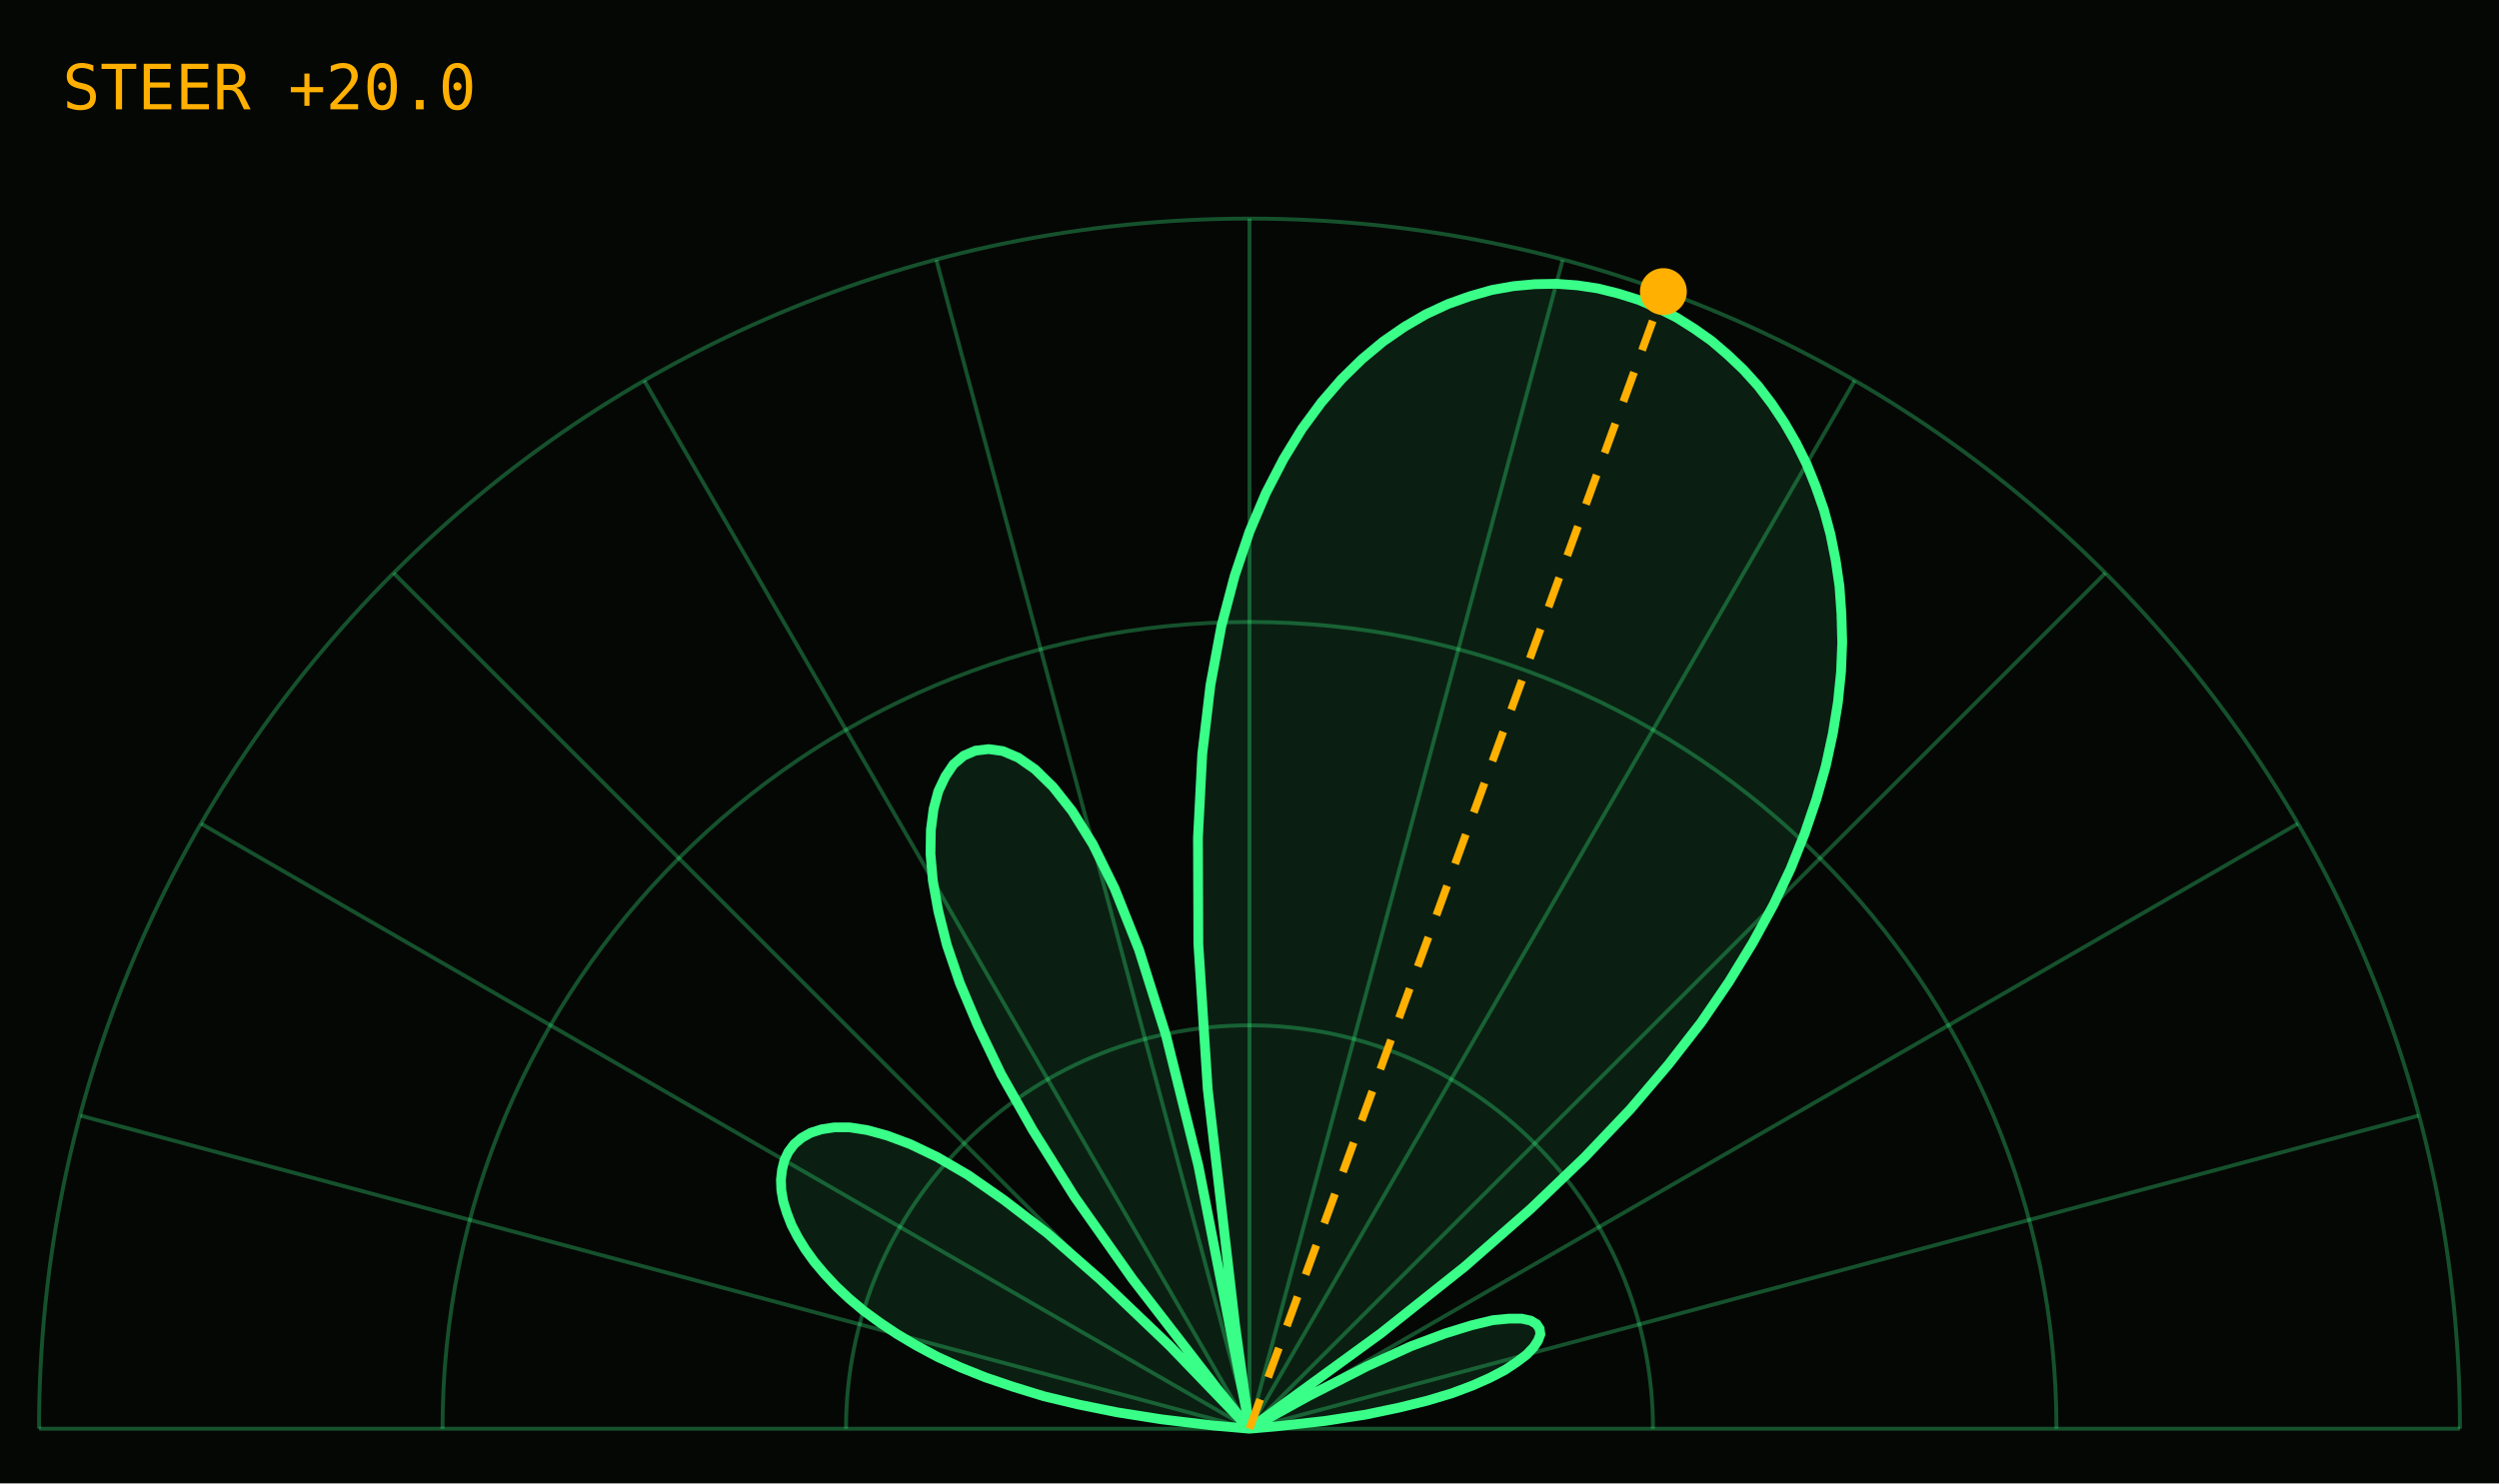
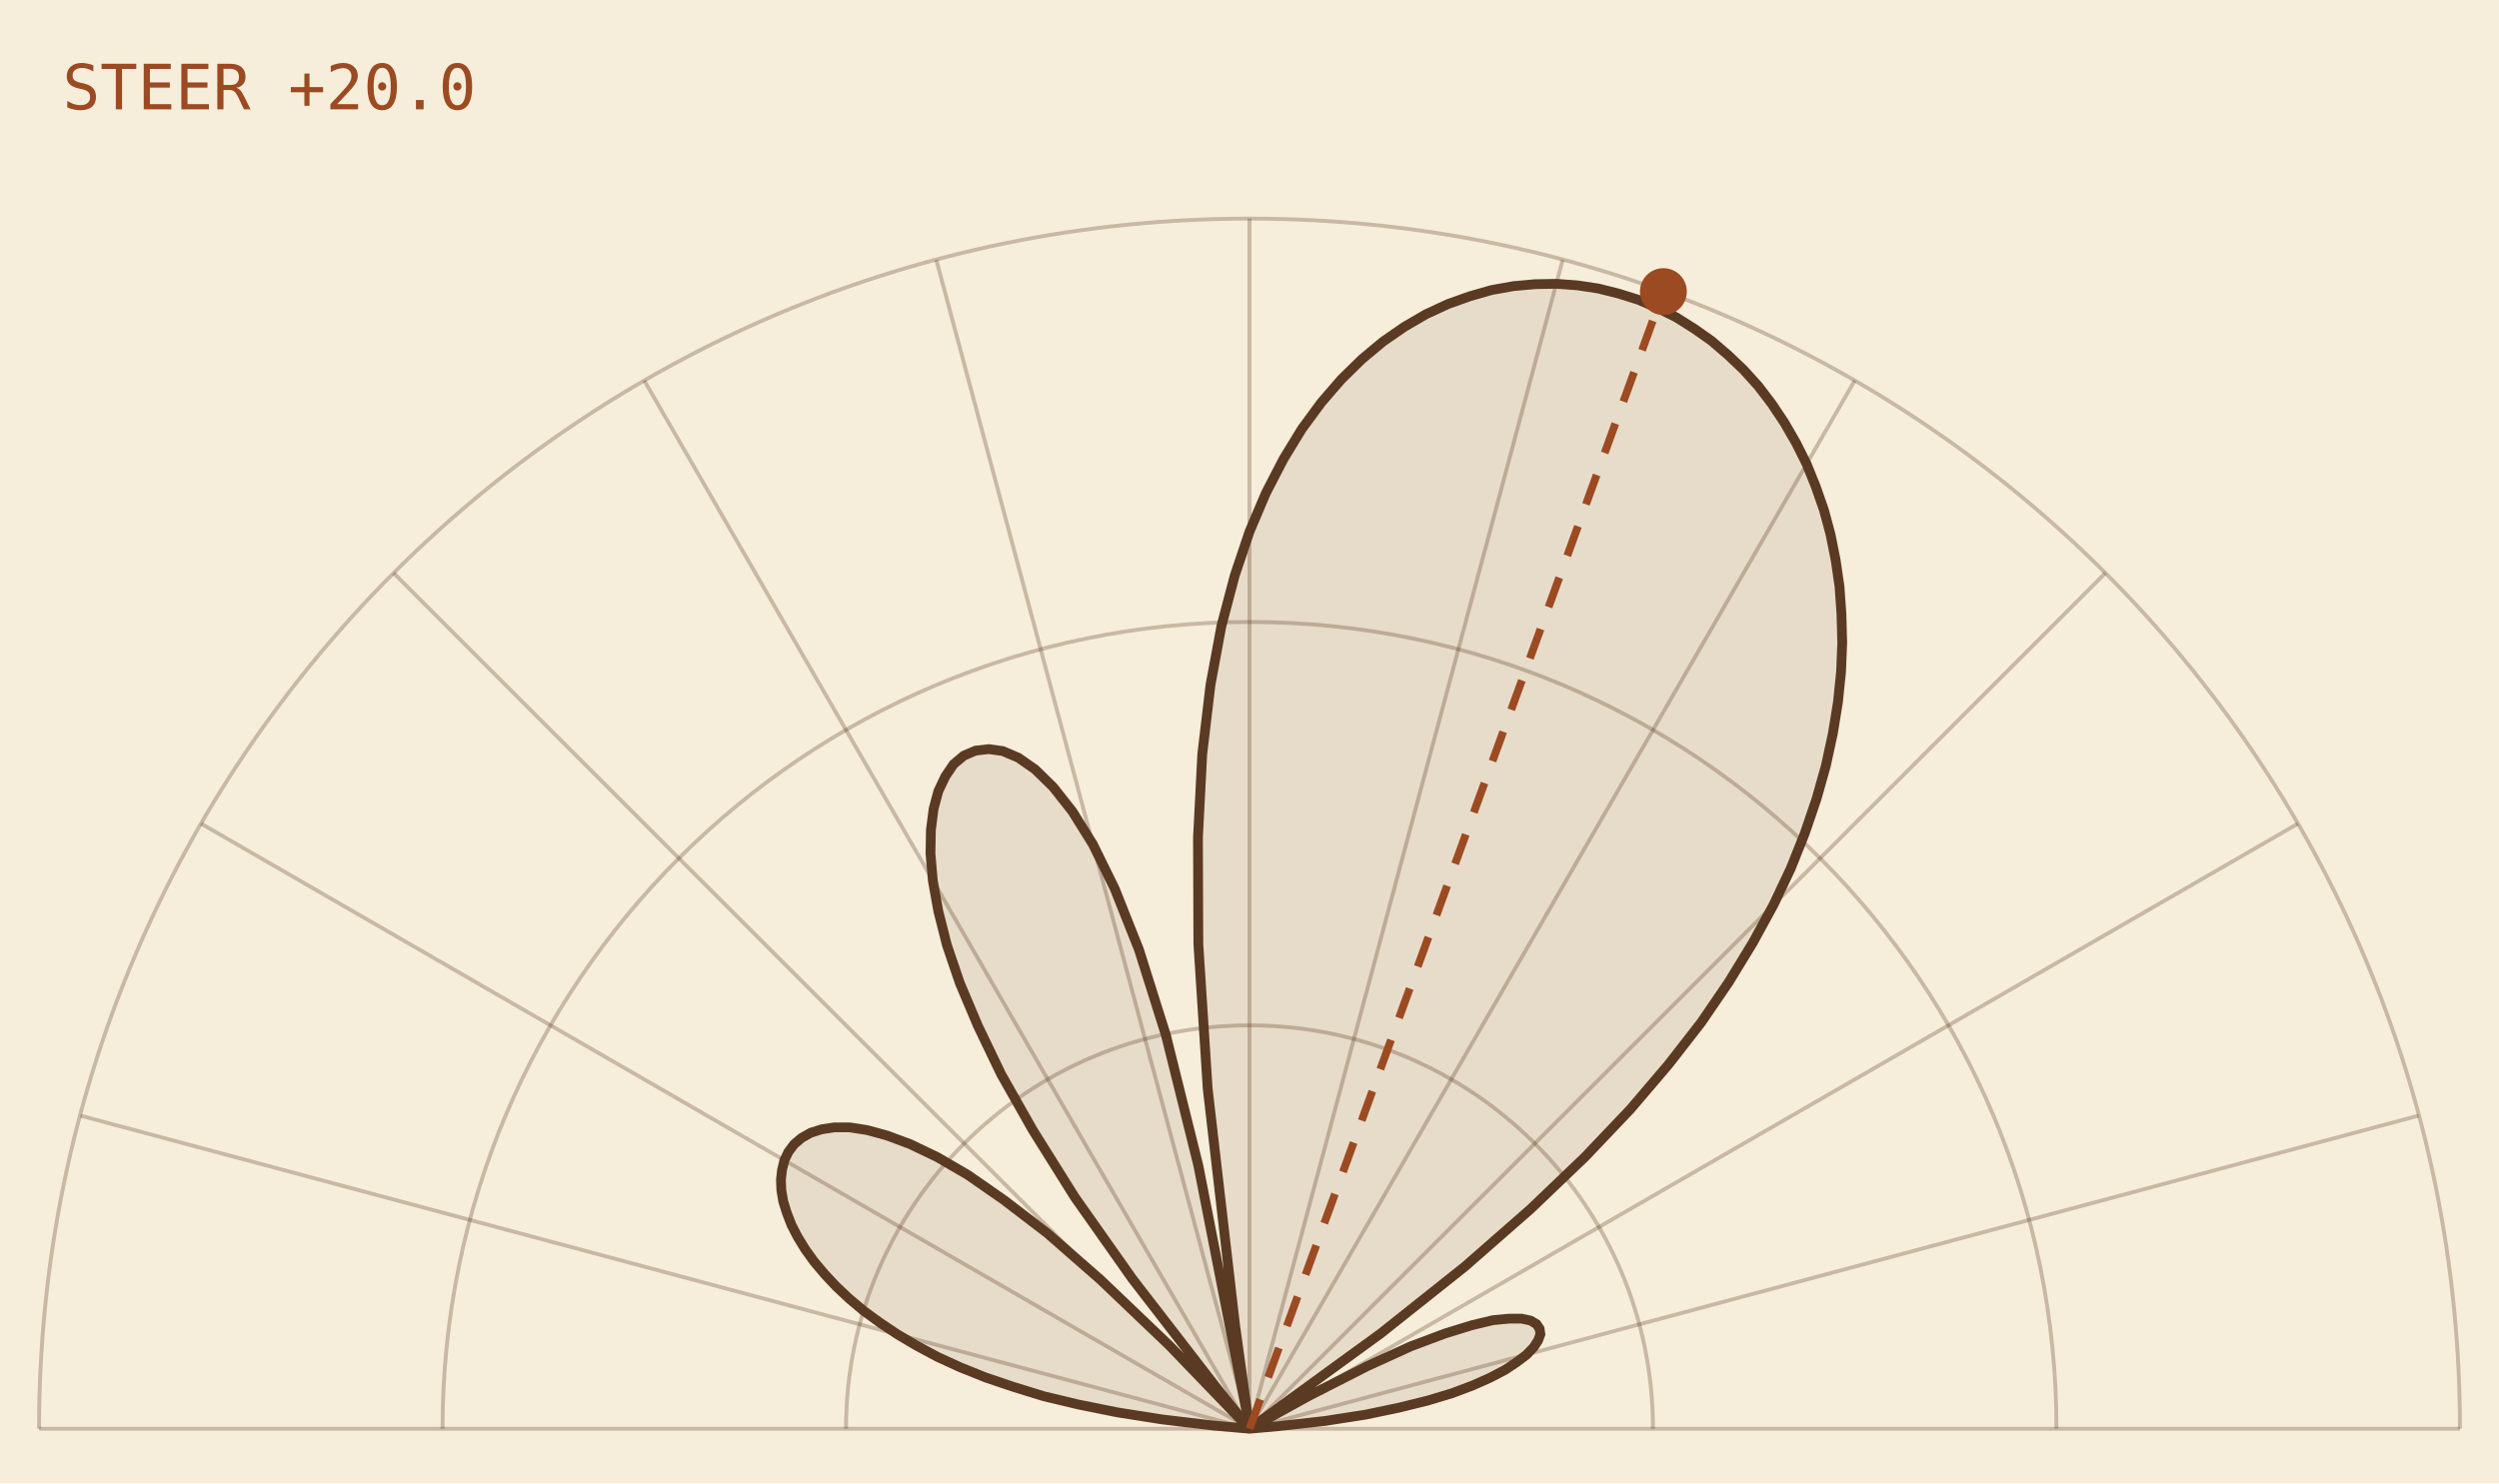
<svg xmlns="http://www.w3.org/2000/svg" viewBox="0 0 640 380" width="640" height="380">
-   <rect width="640" height="380" fill="#050705" />
-   <g fill="none" stroke="#39FF88" stroke-opacity=".3">
+   <rect width="640" height="380" fill="#F6EEDB" />
+   <g fill="none" stroke="#5A3A22" stroke-opacity=".3">
    <path d="M10 366A310 310 0 0 1 630 366" />
    <path d="M113.333 366A206.667 206.667 0 0 1 526.667 366" />
    <path d="M216.667 366A103.333 103.333 0 0 1 423.333 366" />
    <path d="M319.5 366A0.5 0.5 0 0 1 320.5 366" />
    <path d="M320 366L10.0 366.0" />
    <path d="M320 366L20.6 285.8" />
    <path d="M320 366L51.5 211.0" />
    <path d="M320 366L100.8 146.8" />
    <path d="M320 366L165.0 97.5" />
    <path d="M320 366L239.8 66.6" />
    <path d="M320 366L320.0 56.0" />
    <path d="M320 366L400.2 66.6" />
    <path d="M320 366L475.0 97.5" />
    <path d="M320 366L539.2 146.8" />
    <path d="M320 366L588.5 211.0" />
    <path d="M320 366L619.4 285.8" />
    <path d="M320 366L630.0 366.0" />
  </g>
-   <path d="M320.0 366.0L320.0 366.0L320.0 366.0L320.0 366.0L320.0 366.0L310.9 365.2L297.5 363.6L286.1 361.8L276.2 359.8L267.4 357.7L259.6 355.3L252.5 352.9L246.0 350.3L240.1 347.6L234.7 344.7L229.8 341.8L225.3 338.8L221.2 335.8L217.5 332.7L214.1 329.5L211.2 326.4L208.5 323.2L206.2 320.0L204.3 316.9L202.7 313.8L201.5 310.7L200.6 307.8L200.1 304.9L200.0 302.2L200.3 299.6L200.9 297.2L201.9 295.1L203.4 293.1L205.3 291.5L207.6 290.2L210.4 289.3L213.7 288.8L217.6 288.8L222.1 289.5L227.2 290.9L233.1 293.1L240.0 296.4L247.9 301.0L257.1 307.4L268.2 315.9L281.8 327.8L299.5 344.7L320.0 366.0L320.0 366.0L320.0 366.0L320.0 366.0L311.7 355.7L290.0 327.6L275.2 306.6L264.5 289.5L256.4 275.2L250.4 262.7L245.8 251.8L242.5 242.1L240.3 233.4L238.9 225.6L238.3 218.7L238.4 212.6L239.1 207.2L240.3 202.7L242.1 198.9L244.2 195.8L246.8 193.6L249.8 192.3L253.2 191.9L256.8 192.4L260.8 194.1L265.1 197.1L269.7 201.6L274.6 207.8L279.9 216.3L285.5 227.7L291.7 243.3L298.6 265.2L306.9 298.6L319.1 360.9L320.0 366.0L316.3 339.4L309.3 279.0L306.9 241.8L306.8 214.6L307.9 193.2L310.0 175.5L312.8 160.4L316.2 147.5L320.0 136.2L324.2 126.3L328.7 117.6L333.4 109.9L338.4 103.1L343.5 97.2L348.8 92.0L354.2 87.5L359.7 83.7L365.2 80.5L370.8 77.9L376.4 75.9L382.0 74.3L387.6 73.3L393.1 72.8L398.6 72.7L404.0 73.1L409.3 73.9L414.5 75.2L419.6 76.8L424.5 78.9L429.3 81.3L433.9 84.2L438.3 87.3L442.5 90.9L446.5 94.7L450.3 98.9L453.8 103.5L457.0 108.3L460.0 113.5L462.7 118.9L465.0 124.6L467.1 130.6L468.8 136.9L470.1 143.4L471.1 150.2L471.6 157.3L471.8 164.6L471.5 172.1L470.7 179.9L469.4 187.9L467.6 196.2L465.2 204.7L462.2 213.5L458.6 222.5L454.2 231.8L448.9 241.5L442.8 251.5L435.7 261.9L427.3 272.7L417.5 284.2L405.9 296.4L392.0 309.7L375.1 324.5L353.6 341.6L324.6 362.7L320.0 366.0L320.0 366.0L320.0 366.0L320.0 366.0L320.0 366.0L335.2 357.6L350.1 350.0L361.3 344.9L370.1 341.6L376.9 339.5L382.3 338.2L386.5 337.8L389.7 337.8L392.0 338.3L393.5 339.2L394.3 340.4L394.5 341.8L393.9 343.4L392.8 345.1L391.0 347.0L388.5 348.9L385.5 350.9L381.7 352.9L377.2 354.9L371.9 356.9L365.6 358.8L358.3 360.6L349.7 362.4L339.4 364.0L326.9 365.4L320.0 366.0L320.0 366.0L320.0 366.0L320.0 366.0L320.0 366.0Z" fill="#39FF88" fill-opacity=".1" stroke="#39FF88" stroke-width="2.5" />
-   <path d="M320 366L426.0 74.7" stroke="#FFB000" stroke-width="2" stroke-dasharray="8 6" />
-   <circle cx="426.0" cy="74.7" r="6" fill="#FFB000" />
-   <text x="16" y="28" font-family="ui-monospace,Menlo,monospace" font-size="16" fill="#FFB000">STEER +20.0</text>
+   <path d="M320.0 366.0L320.0 366.0L320.0 366.0L320.0 366.0L320.0 366.0L310.9 365.2L297.5 363.6L286.1 361.8L276.2 359.8L267.4 357.7L259.6 355.3L252.5 352.9L246.0 350.3L240.1 347.6L234.7 344.7L229.8 341.8L225.3 338.8L221.2 335.8L217.5 332.7L214.1 329.5L211.2 326.4L208.5 323.2L206.2 320.0L204.3 316.9L202.7 313.8L201.5 310.7L200.6 307.8L200.1 304.9L200.0 302.2L200.3 299.6L200.9 297.2L201.9 295.1L203.4 293.1L205.3 291.5L207.6 290.2L210.4 289.3L213.7 288.8L217.6 288.8L222.1 289.5L227.2 290.9L233.1 293.1L240.0 296.4L247.9 301.0L257.1 307.4L268.2 315.9L281.8 327.8L299.5 344.7L320.0 366.0L320.0 366.0L320.0 366.0L320.0 366.0L311.7 355.7L290.0 327.6L275.2 306.6L264.5 289.5L256.4 275.2L250.4 262.7L245.8 251.8L242.5 242.1L240.3 233.4L238.9 225.6L238.3 218.7L238.4 212.6L239.1 207.2L240.3 202.7L242.1 198.9L244.2 195.8L246.8 193.6L249.8 192.3L253.2 191.9L256.8 192.4L260.8 194.1L265.1 197.1L269.7 201.6L274.6 207.8L279.9 216.3L285.5 227.7L291.7 243.3L298.6 265.2L306.9 298.6L319.1 360.9L320.0 366.0L316.3 339.4L309.3 279.0L306.9 241.8L306.8 214.6L307.9 193.2L310.0 175.5L312.8 160.4L316.2 147.5L320.0 136.2L324.2 126.3L328.7 117.6L333.4 109.9L338.4 103.1L343.5 97.2L348.8 92.0L354.2 87.5L359.7 83.7L365.2 80.5L370.8 77.9L376.4 75.9L382.0 74.3L387.6 73.3L393.1 72.8L398.6 72.7L404.0 73.1L409.3 73.9L414.5 75.2L419.6 76.8L424.5 78.9L429.3 81.3L433.9 84.2L438.3 87.3L442.5 90.9L446.5 94.7L450.3 98.9L453.8 103.5L457.0 108.3L460.0 113.5L462.7 118.9L465.0 124.6L467.1 130.6L468.8 136.9L470.1 143.4L471.1 150.2L471.6 157.3L471.8 164.6L471.5 172.1L470.7 179.9L469.4 187.9L467.6 196.2L465.2 204.7L462.2 213.5L458.6 222.5L454.2 231.8L448.9 241.5L442.8 251.5L435.7 261.9L427.3 272.7L417.5 284.2L405.9 296.4L392.0 309.7L375.1 324.5L353.6 341.6L324.6 362.7L320.0 366.0L320.0 366.0L320.0 366.0L320.0 366.0L320.0 366.0L335.2 357.6L350.1 350.0L361.3 344.9L370.1 341.6L376.9 339.5L382.3 338.2L386.5 337.8L389.7 337.8L392.0 338.3L393.5 339.2L394.3 340.4L394.5 341.8L393.9 343.4L392.8 345.1L391.0 347.0L388.5 348.9L385.5 350.9L381.7 352.9L377.2 354.9L371.9 356.9L365.6 358.8L358.3 360.6L349.7 362.4L339.4 364.0L326.9 365.4L320.0 366.0L320.0 366.0L320.0 366.0L320.0 366.0L320.0 366.0Z" fill="#5A3A22" fill-opacity=".1" stroke="#5A3A22" stroke-width="2.5" />
+   <path d="M320 366L426.0 74.7" stroke="#9C4A22" stroke-width="2" stroke-dasharray="8 6" />
+   <circle cx="426.0" cy="74.7" r="6" fill="#9C4A22" />
+   <text x="16" y="28" font-family="ui-monospace,Menlo,monospace" font-size="16" fill="#9C4A22">STEER +20.0</text>
</svg>
